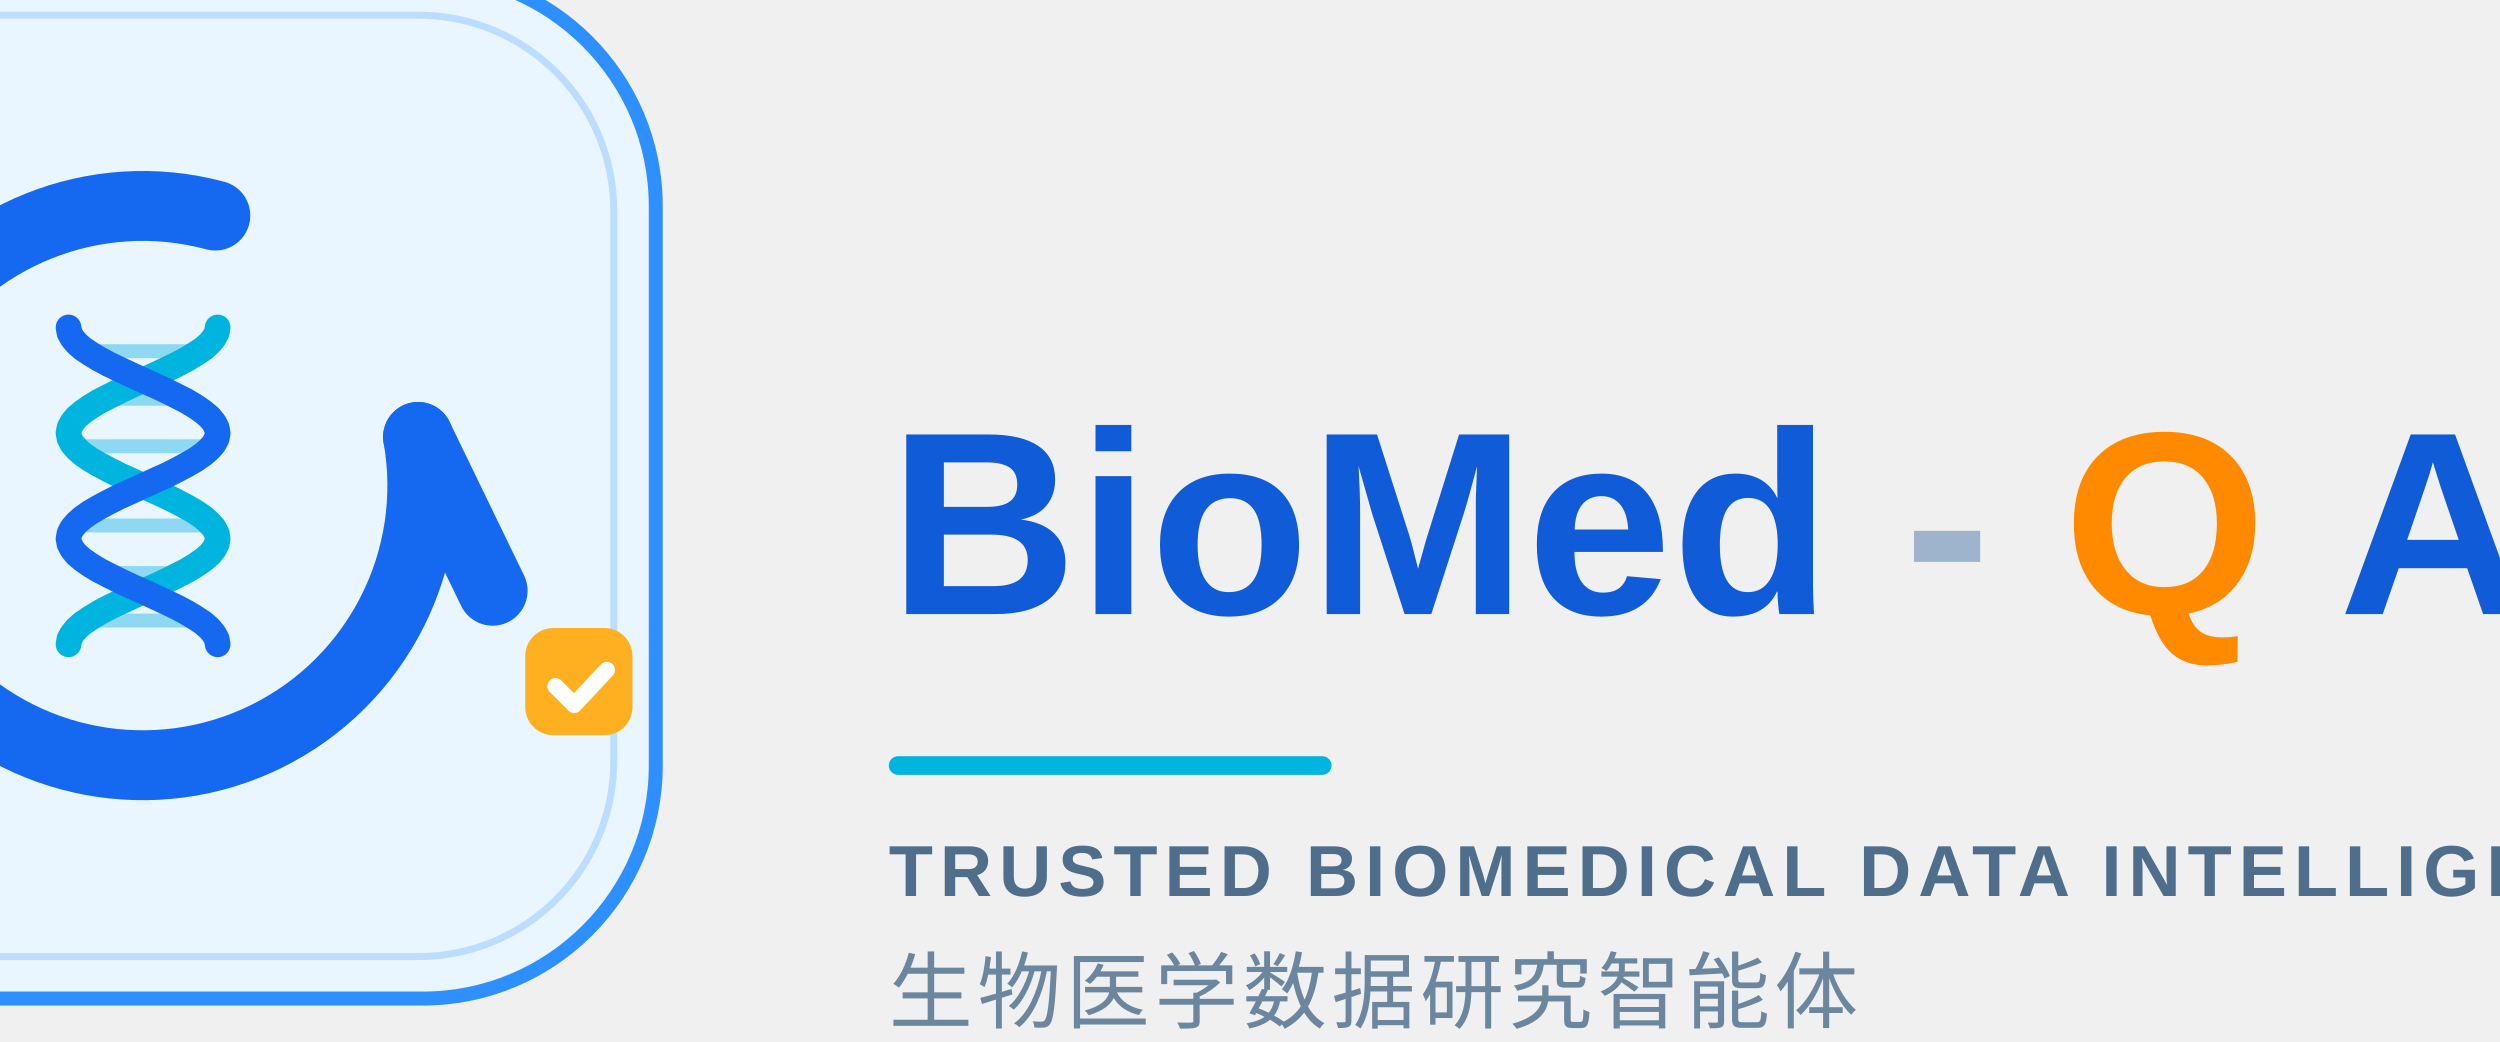
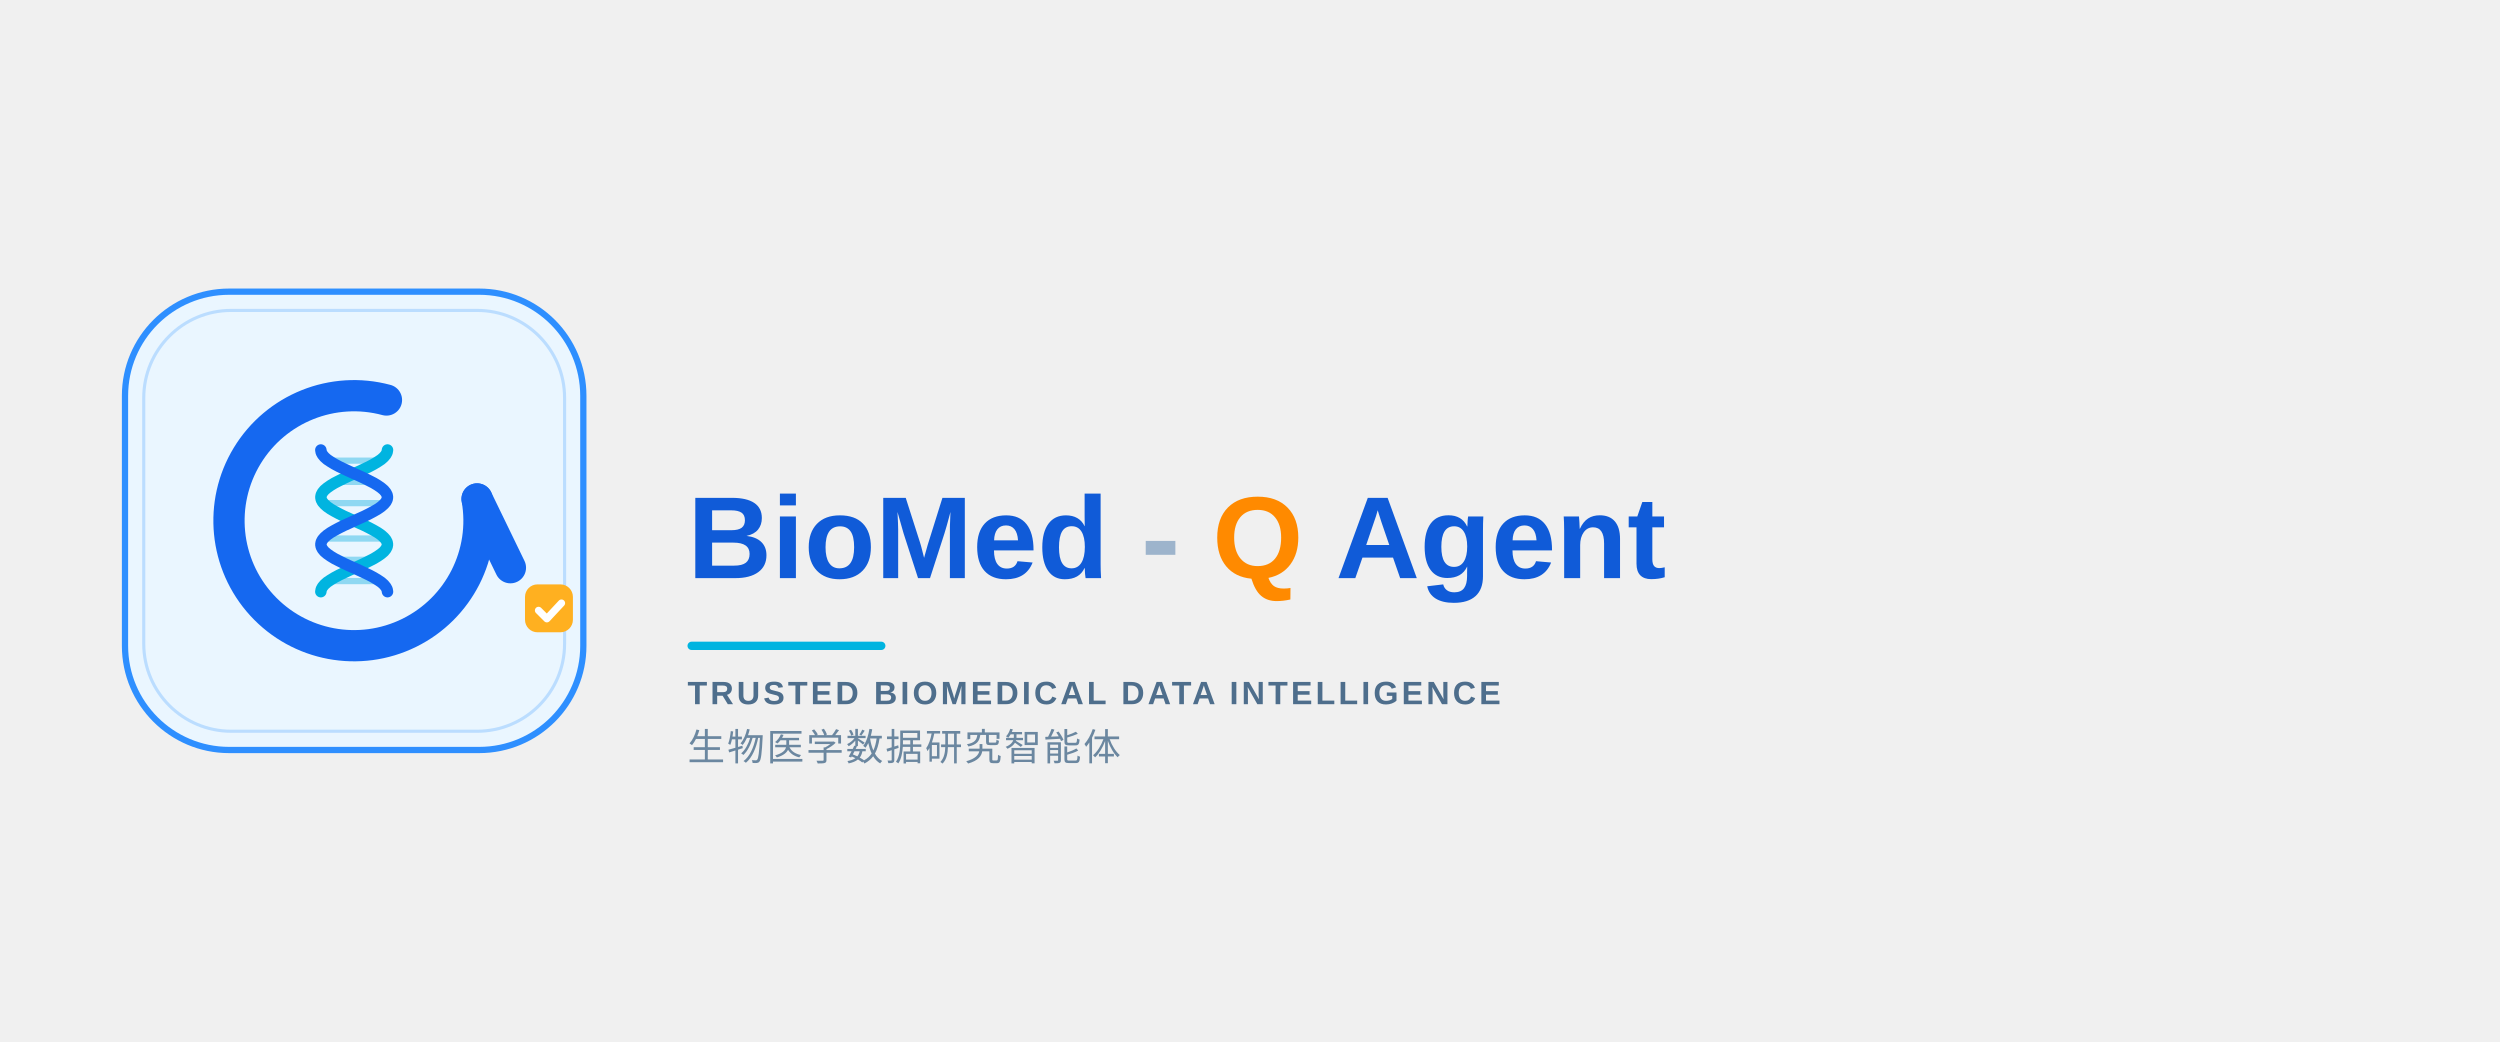
- <svg xmlns="http://www.w3.org/2000/svg" width="2400" height="1000" viewBox="278.6 338.6 1072.8 352.8">
+ <svg xmlns="http://www.w3.org/2000/svg" width="2400" height="1000" viewBox="0 0 2400 1000">
  <g id="brand-mark">
    <rect x="120" y="280" width="440" height="440" rx="100" fill="#EAF6FF" stroke="#2E8FFF" stroke-width="6" />
    <rect x="138" y="298" width="404" height="404" rx="84" fill="none" stroke="#BBDDFF" stroke-width="3" />
    <path d="M 371 384 A 120 120 0 1 0 458 479" fill="none" stroke="#1568F0" stroke-width="30" stroke-linecap="round" />
    <path d="M 458 479 L 490 545" fill="none" stroke="#1568F0" stroke-width="30" stroke-linecap="round" />
    <g fill="none" stroke="#8FD8F2" stroke-width="6" stroke-linecap="round">
      <line x1="364.3" y1="442.2" x2="315.7" y2="442.2" />
      <line x1="323.3" y1="462.6" x2="356.7" y2="462.6" />
      <line x1="310.4" y1="483.0" x2="369.6" y2="483.0" />
      <line x1="369.6" y1="517.0" x2="310.4" y2="517.0" />
      <line x1="356.7" y1="537.4" x2="323.3" y2="537.4" />
      <line x1="315.7" y1="557.8" x2="364.3" y2="557.8" />
    </g>
    <path d="M 372.0 432.0 L 371.6 434.3 L 370.4 436.5 L 368.5 438.8 L 365.9 441.1 L 362.6 443.3 L 358.8 445.6 L 354.5 447.9 L 349.9 450.1 L 345.0 452.4 L 340.0 454.7 L 335.0 456.9 L 330.1 459.2 L 325.5 461.5 L 321.2 463.7 L 317.4 466.0 L 314.1 468.3 L 311.5 470.5 L 309.6 472.8 L 308.4 475.1 L 308.0 477.3 L 308.4 479.6 L 309.6 481.9 L 311.5 484.1 L 314.1 486.4 L 317.4 488.7 L 321.2 490.9 L 325.5 493.2 L 330.1 495.5 L 335.0 497.7 L 340.0 500.0 L 345.0 502.3 L 349.9 504.5 L 354.5 506.8 L 358.8 509.1 L 362.6 511.3 L 365.9 513.6 L 368.5 515.9 L 370.4 518.1 L 371.6 520.4 L 372.0 522.7 L 371.6 524.9 L 370.4 527.2 L 368.5 529.5 L 365.9 531.7 L 362.6 534.0 L 358.8 536.3 L 354.5 538.5 L 349.9 540.8 L 345.0 543.1 L 340.0 545.3 L 335.0 547.6 L 330.1 549.9 L 325.5 552.1 L 321.2 554.4 L 317.4 556.7 L 314.1 558.9 L 311.5 561.2 L 309.6 563.5 L 308.4 565.7 L 308.0 568.0" fill="none" stroke="#00B4E0" stroke-width="11" stroke-linecap="round" stroke-linejoin="round" />
    <path d="M 308.0 432.0 L 308.4 434.3 L 309.6 436.5 L 311.5 438.8 L 314.1 441.1 L 317.4 443.3 L 321.2 445.6 L 325.5 447.9 L 330.1 450.1 L 335.0 452.4 L 340.0 454.7 L 345.0 456.9 L 349.9 459.2 L 354.5 461.5 L 358.8 463.7 L 362.6 466.0 L 365.9 468.3 L 368.5 470.5 L 370.4 472.8 L 371.6 475.1 L 372.0 477.3 L 371.6 479.6 L 370.4 481.9 L 368.5 484.1 L 365.9 486.4 L 362.6 488.7 L 358.8 490.9 L 354.5 493.2 L 349.9 495.5 L 345.0 497.7 L 340.0 500.0 L 335.0 502.3 L 330.1 504.5 L 325.5 506.8 L 321.2 509.1 L 317.4 511.3 L 314.1 513.6 L 311.5 515.9 L 309.6 518.1 L 308.4 520.4 L 308.0 522.7 L 308.4 524.9 L 309.6 527.2 L 311.5 529.5 L 314.1 531.7 L 317.4 534.0 L 321.2 536.3 L 325.5 538.5 L 330.1 540.8 L 335.0 543.1 L 340.0 545.3 L 345.0 547.6 L 349.9 549.9 L 354.5 552.1 L 358.8 554.4 L 362.6 556.7 L 365.9 558.9 L 368.5 561.2 L 370.4 563.5 L 371.6 565.7 L 372.0 568.0" fill="none" stroke="#1568F0" stroke-width="11" stroke-linecap="round" stroke-linejoin="round" />
    <rect x="504" y="561" width="46" height="46" rx="12" fill="#FFB020" />
    <path d="M 517 586 L 525 594 L 539 579" fill="none" stroke="#FFFFFF" stroke-width="7" stroke-linecap="round" stroke-linejoin="round" />
  </g>
  <g id="wordmark">
    <text x="660" y="555" font-family="Segoe UI, Arial, sans-serif" font-size="112" font-weight="800">
      <tspan fill="#105BD8">BioMed</tspan>
      <tspan fill="#9DB4CC">-</tspan>
      <tspan fill="#FF8A00">Q</tspan>
      <tspan fill="#105BD8">Agent</tspan>
    </text>
    <rect x="660" y="616" width="190" height="8" rx="4" fill="#00B4E0" />
    <text x="660" y="676" font-family="Segoe UI, Arial, sans-serif" font-size="31" font-weight="600" letter-spacing="3" fill="#4E6E8C">TRUSTED BIOMEDICAL DATA INTELLIGENCE</text>
    <text x="660" y="730" font-family="Microsoft YaHei, PingFang SC, sans-serif" font-size="36" font-weight="400" letter-spacing="2" fill="#6B87A0">生物医学数据研究智能体</text>
  </g>
</svg>
